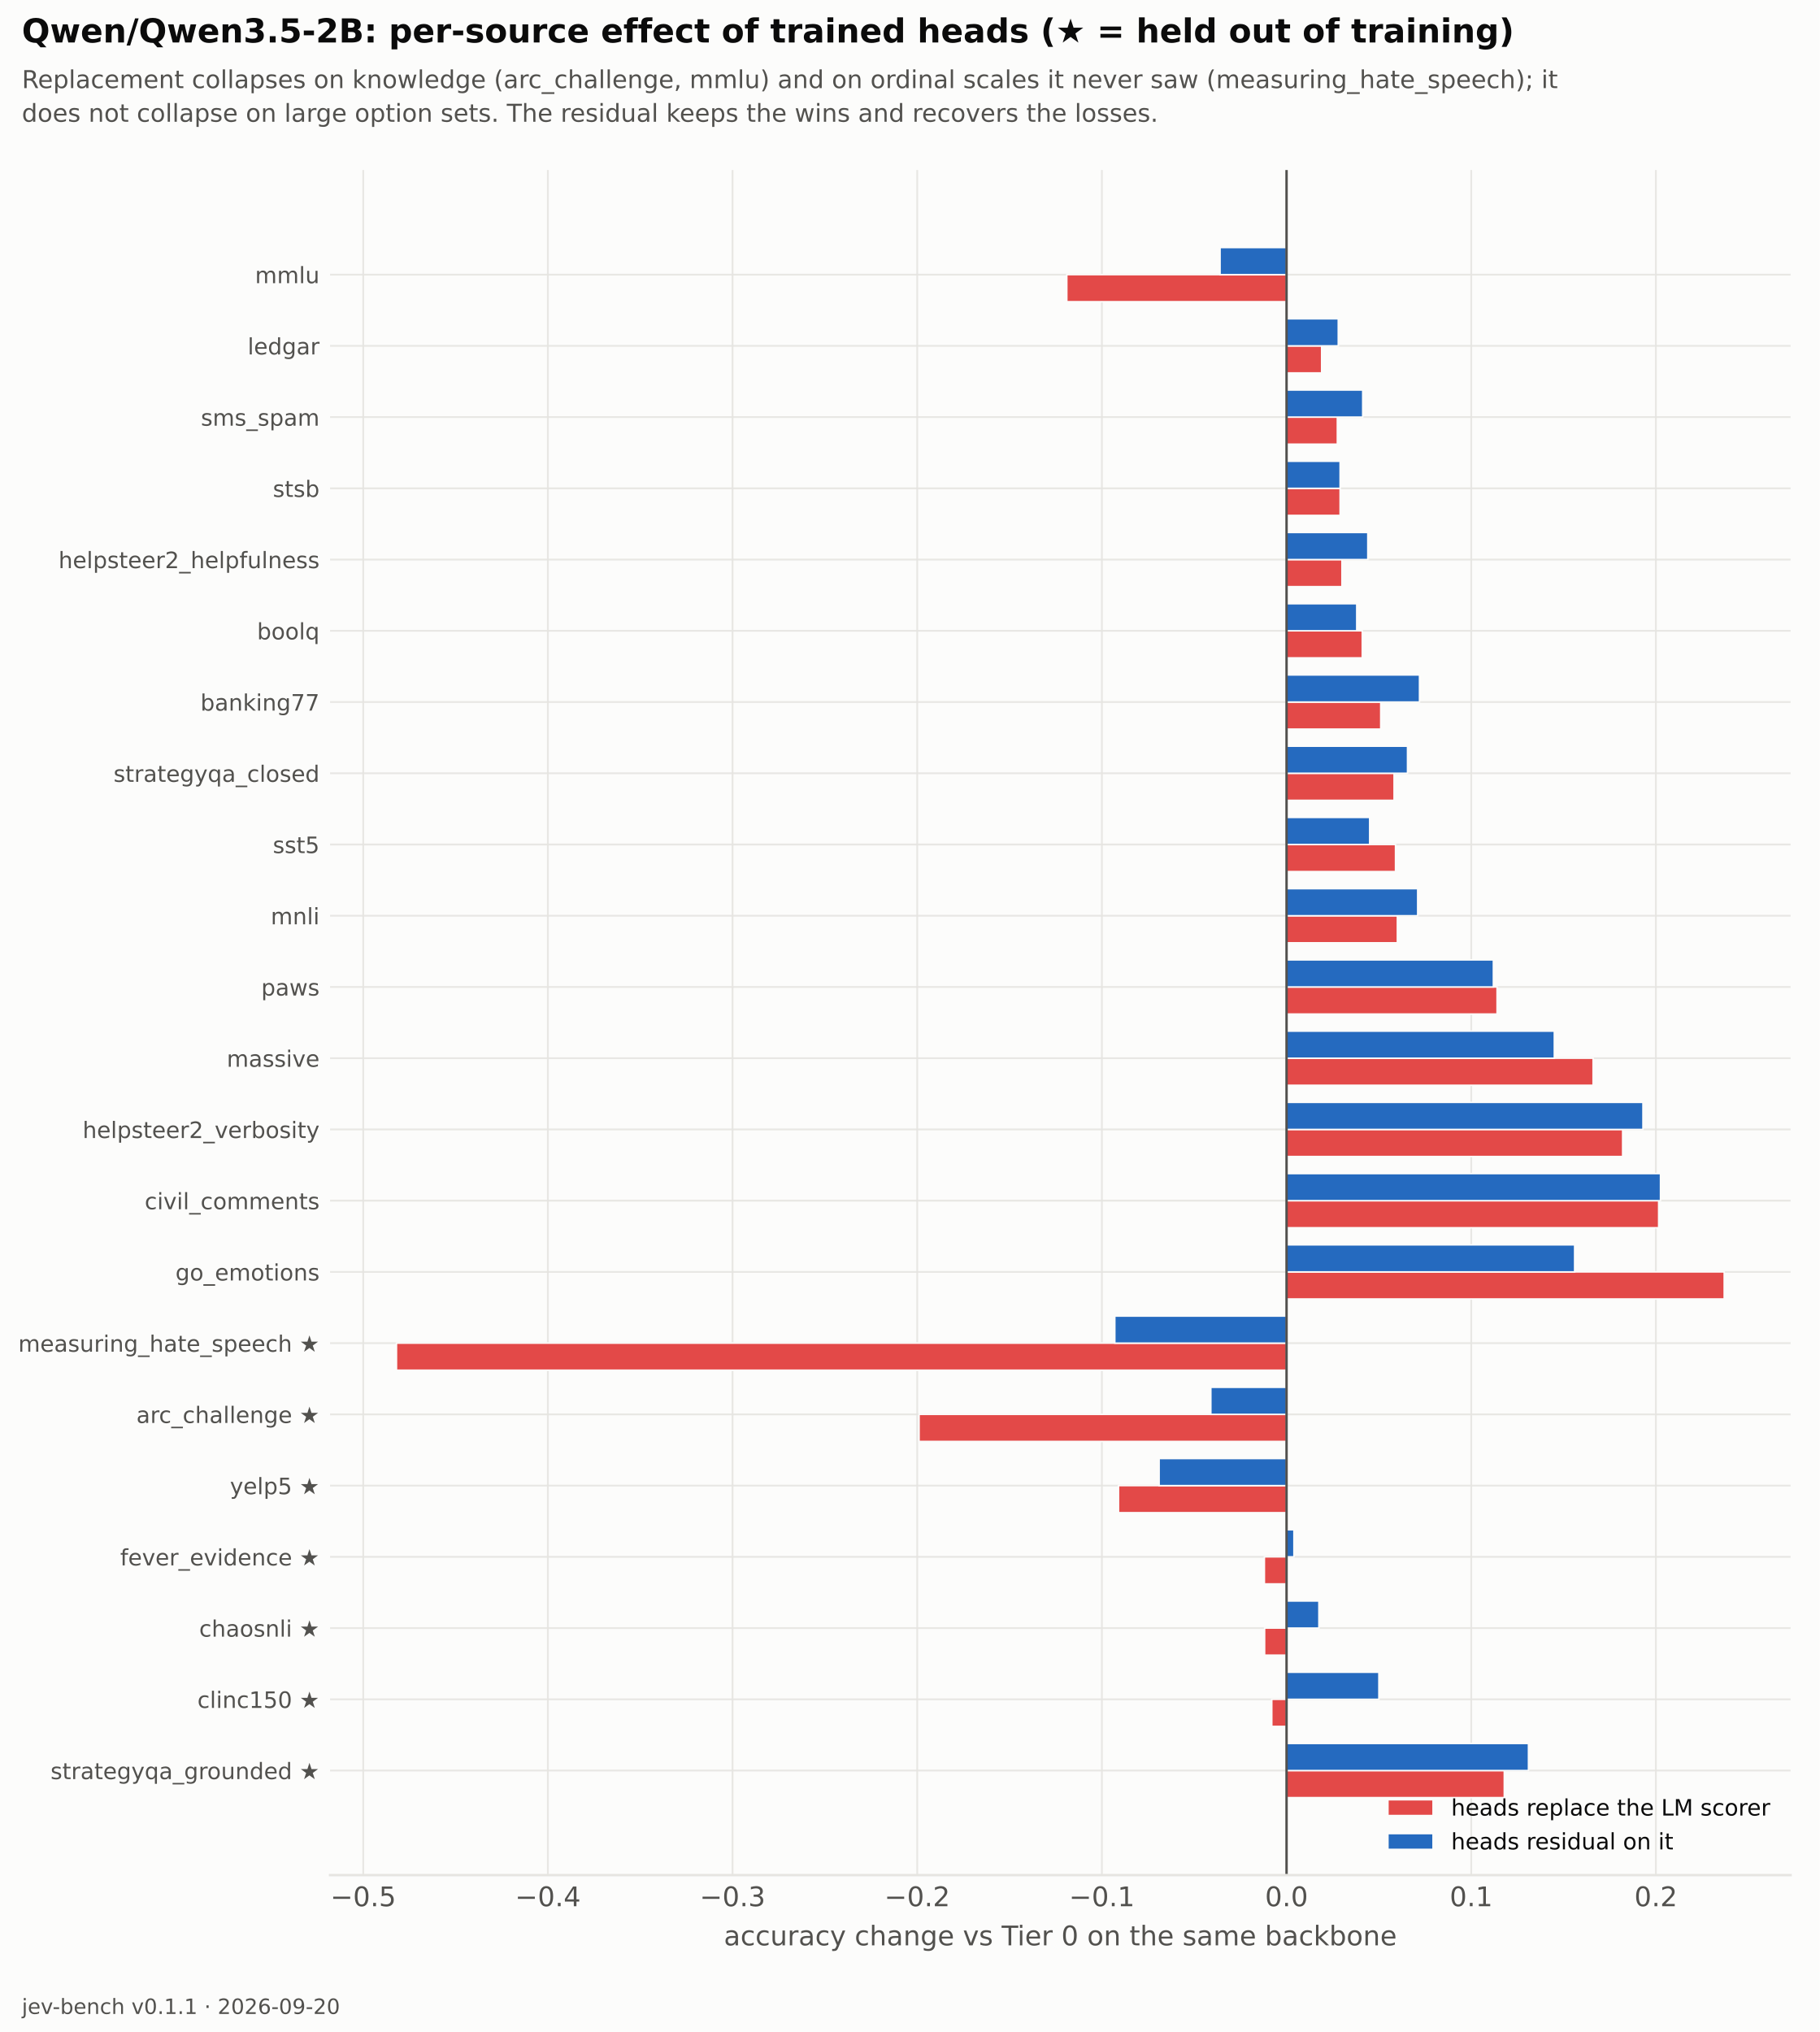
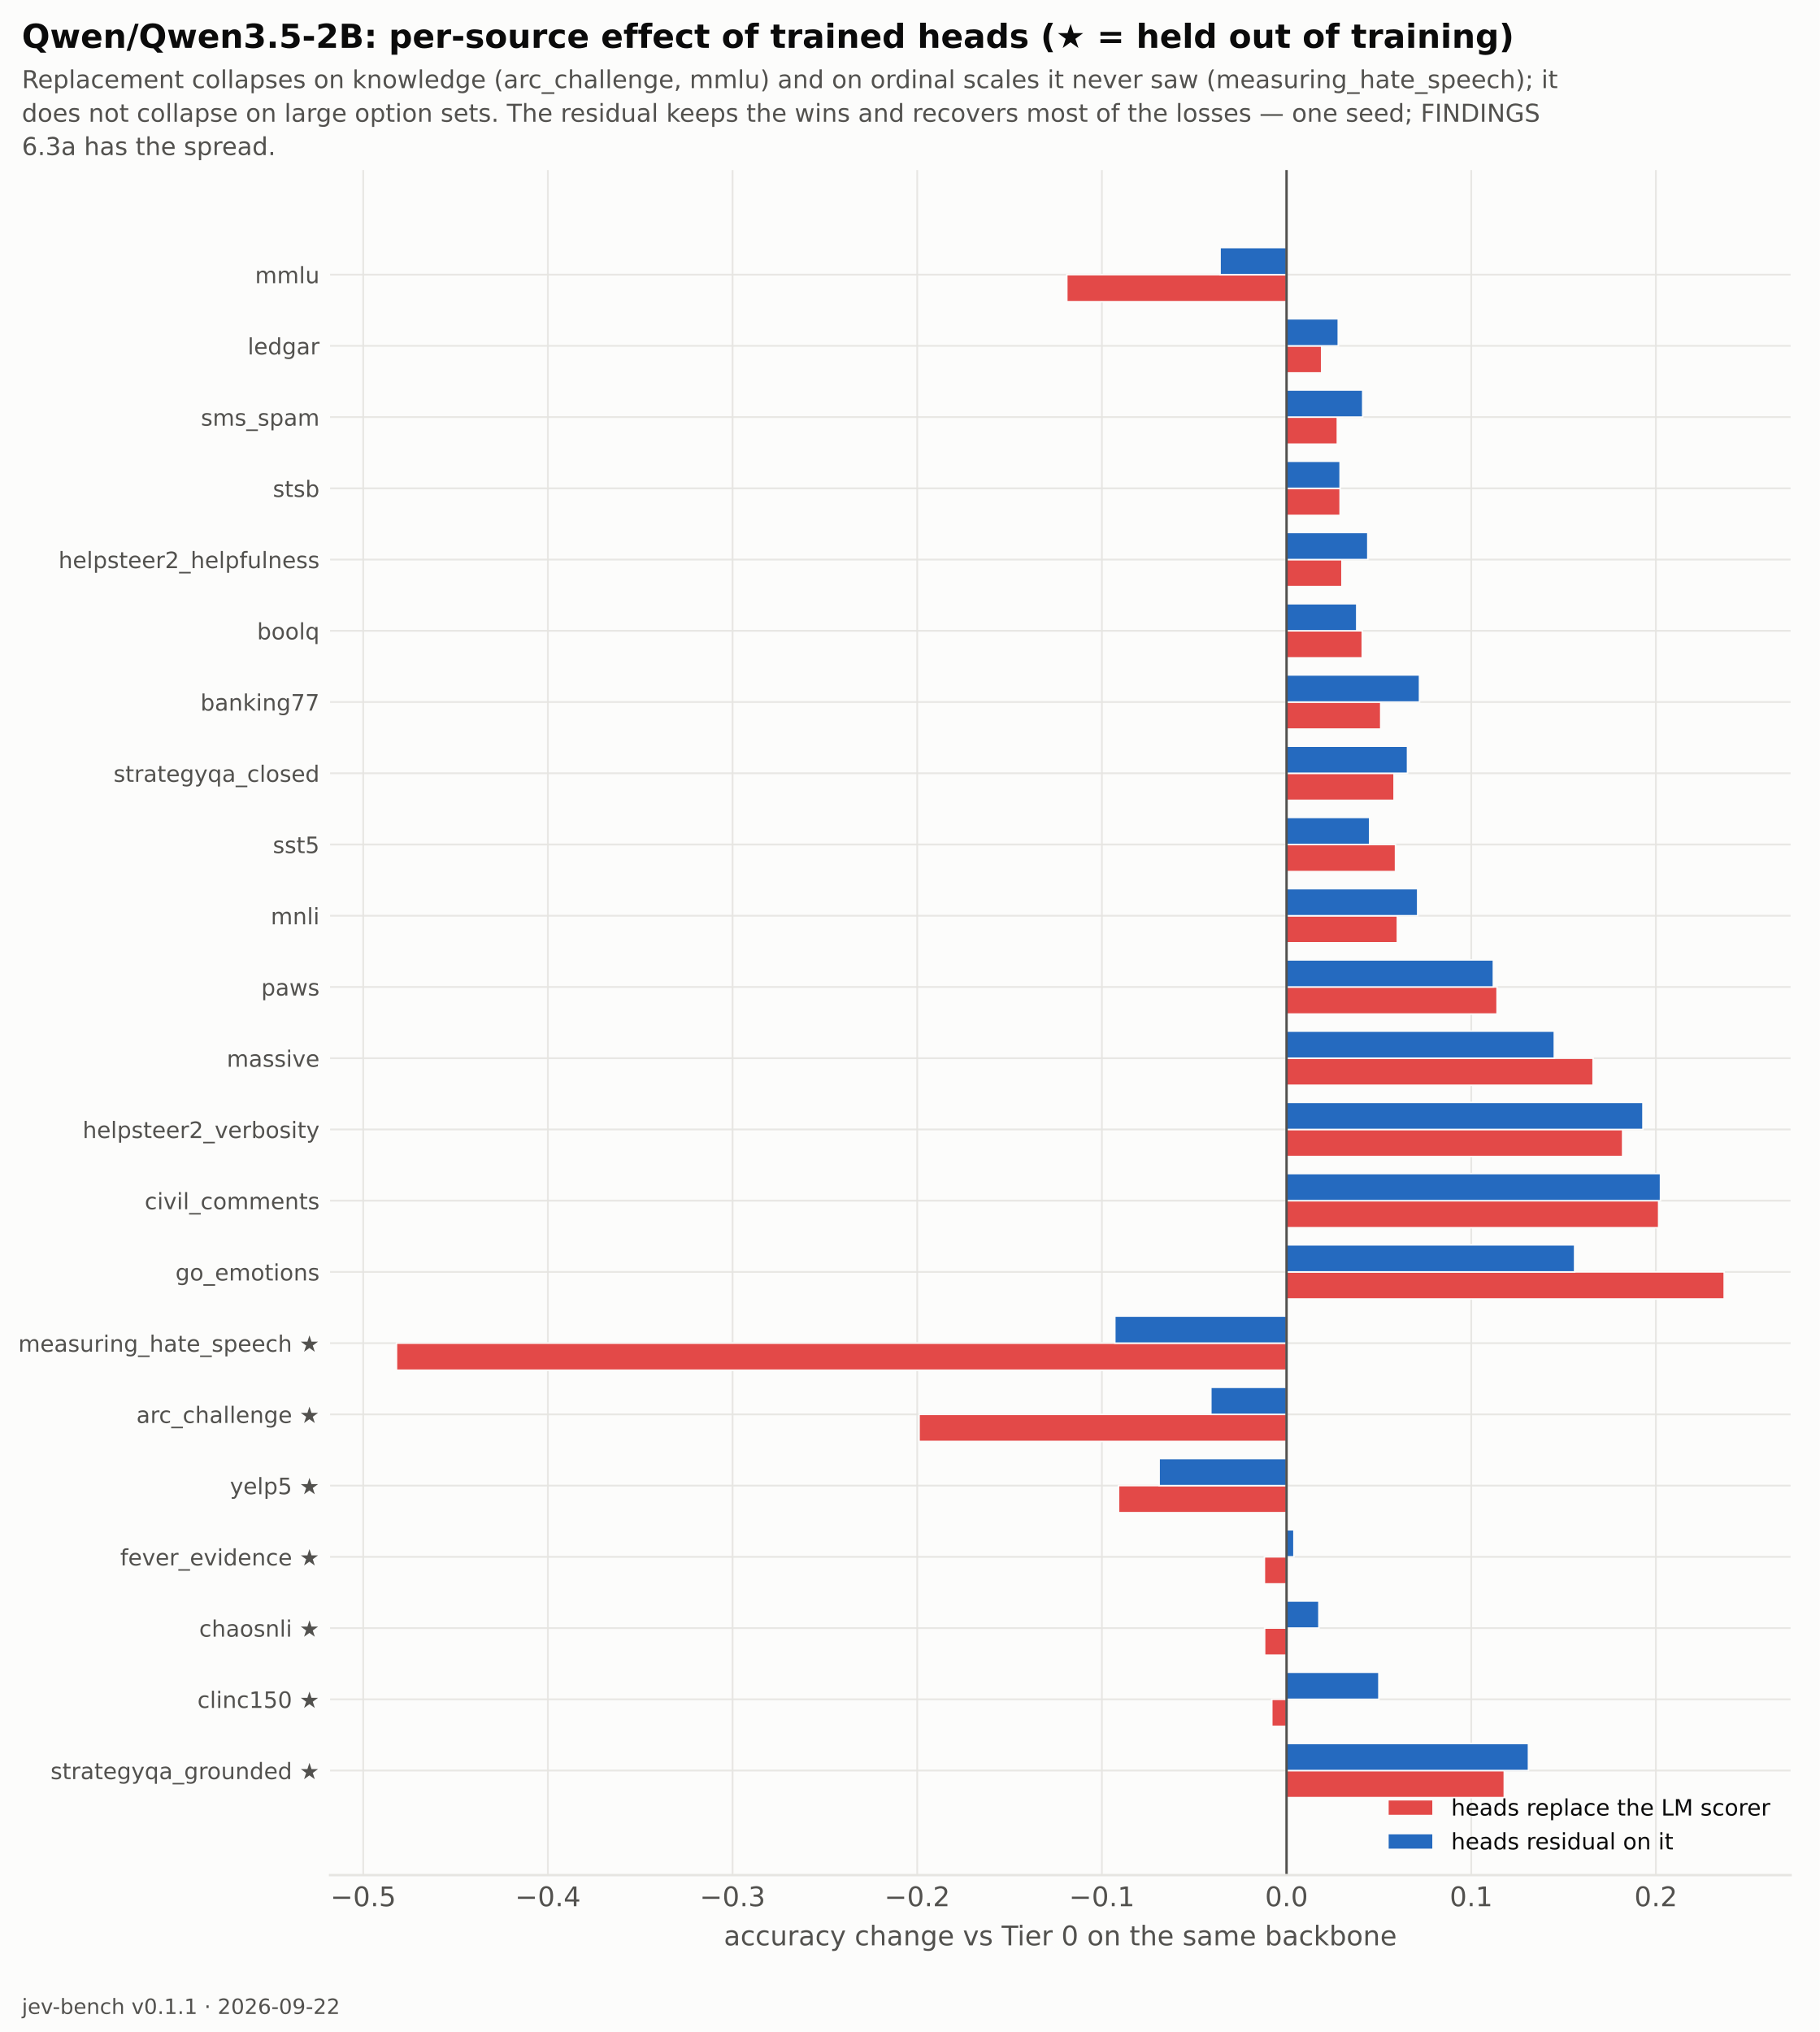
<svg xmlns="http://www.w3.org/2000/svg" width="604.8pt" height="675.36pt" viewBox="0 0 604.8 675.36" version="1.1">
  <defs>
    <style type="text/css">*{stroke-linejoin: round; stroke-linecap: butt}</style>
  </defs>
  <g id="figure_1">
    <g id="patch_1">
      <path d="M 0 675.36  L 604.8 675.36  L 604.8 0  L 0 0  z " style="fill: #fcfcfb" />
    </g>
    <g id="axes_1">
      <g id="patch_2">
        <path d="M 109.7 623.218  L 595.08 623.218  L 595.08 56.52  L 109.7 56.52  z " style="fill: #fcfcfb" />
      </g>
      <g id="matplotlib.axis_1">
        <g id="xtick_1">
          <g id="line2d_1">
-             <path d="M 120.716 623.218  L 120.716 56.52  " clip-path="url(#pe5412a0380)" style="fill: none; stroke: #e6e5e1; stroke-opacity: 0.9; stroke-width: 0.6; stroke-linecap: square" />
+             <path d="M 120.716 623.218  L 120.716 56.52  " clip-path="url(#pede86504e8)" style="fill: none; stroke: #e6e5e1; stroke-opacity: 0.9; stroke-width: 0.6; stroke-linecap: square" />
          </g>
          <g id="line2d_2" />
          <g id="text_1">
            <text style="font-size: 9px; font-family: 'DejaVu Sans'; text-anchor: middle; fill: #52514e" x="120.716" y="633.556" transform="rotate(-0 120.716 633.5558)">−0.5</text>
          </g>
        </g>
        <g id="xtick_2">
          <g id="line2d_3">
-             <path d="M 182.087 623.218  L 182.087 56.52  " clip-path="url(#pe5412a0380)" style="fill: none; stroke: #e6e5e1; stroke-opacity: 0.9; stroke-width: 0.6; stroke-linecap: square" />
+             <path d="M 182.087 623.218  L 182.087 56.52  " clip-path="url(#pede86504e8)" style="fill: none; stroke: #e6e5e1; stroke-opacity: 0.9; stroke-width: 0.6; stroke-linecap: square" />
          </g>
          <g id="line2d_4" />
          <g id="text_2">
            <text style="font-size: 9px; font-family: 'DejaVu Sans'; text-anchor: middle; fill: #52514e" x="182.087" y="633.556" transform="rotate(-0 182.0866 633.5558)">−0.4</text>
          </g>
        </g>
        <g id="xtick_3">
          <g id="line2d_5">
-             <path d="M 243.457 623.218  L 243.457 56.52  " clip-path="url(#pe5412a0380)" style="fill: none; stroke: #e6e5e1; stroke-opacity: 0.9; stroke-width: 0.6; stroke-linecap: square" />
+             <path d="M 243.457 623.218  L 243.457 56.52  " clip-path="url(#pede86504e8)" style="fill: none; stroke: #e6e5e1; stroke-opacity: 0.9; stroke-width: 0.6; stroke-linecap: square" />
          </g>
          <g id="line2d_6" />
          <g id="text_3">
            <text style="font-size: 9px; font-family: 'DejaVu Sans'; text-anchor: middle; fill: #52514e" x="243.457" y="633.556" transform="rotate(-0 243.4572 633.5558)">−0.3</text>
          </g>
        </g>
        <g id="xtick_4">
          <g id="line2d_7">
-             <path d="M 304.828 623.218  L 304.828 56.52  " clip-path="url(#pe5412a0380)" style="fill: none; stroke: #e6e5e1; stroke-opacity: 0.9; stroke-width: 0.6; stroke-linecap: square" />
+             <path d="M 304.828 623.218  L 304.828 56.52  " clip-path="url(#pede86504e8)" style="fill: none; stroke: #e6e5e1; stroke-opacity: 0.9; stroke-width: 0.6; stroke-linecap: square" />
          </g>
          <g id="line2d_8" />
          <g id="text_4">
            <text style="font-size: 9px; font-family: 'DejaVu Sans'; text-anchor: middle; fill: #52514e" x="304.828" y="633.556" transform="rotate(-0 304.8278 633.5558)">−0.2</text>
          </g>
        </g>
        <g id="xtick_5">
          <g id="line2d_9">
-             <path d="M 366.198 623.218  L 366.198 56.52  " clip-path="url(#pe5412a0380)" style="fill: none; stroke: #e6e5e1; stroke-opacity: 0.9; stroke-width: 0.6; stroke-linecap: square" />
+             <path d="M 366.198 623.218  L 366.198 56.52  " clip-path="url(#pede86504e8)" style="fill: none; stroke: #e6e5e1; stroke-opacity: 0.9; stroke-width: 0.6; stroke-linecap: square" />
          </g>
          <g id="line2d_10" />
          <g id="text_5">
            <text style="font-size: 9px; font-family: 'DejaVu Sans'; text-anchor: middle; fill: #52514e" x="366.198" y="633.556" transform="rotate(-0 366.1984 633.5558)">−0.1</text>
          </g>
        </g>
        <g id="xtick_6">
          <g id="line2d_11">
-             <path d="M 427.569 623.218  L 427.569 56.52  " clip-path="url(#pe5412a0380)" style="fill: none; stroke: #e6e5e1; stroke-opacity: 0.9; stroke-width: 0.6; stroke-linecap: square" />
+             <path d="M 427.569 623.218  L 427.569 56.52  " clip-path="url(#pede86504e8)" style="fill: none; stroke: #e6e5e1; stroke-opacity: 0.9; stroke-width: 0.6; stroke-linecap: square" />
          </g>
          <g id="line2d_12" />
          <g id="text_6">
            <text style="font-size: 9px; font-family: 'DejaVu Sans'; text-anchor: middle; fill: #52514e" x="427.569" y="633.556" transform="rotate(-0 427.569 633.5558)">0.0</text>
          </g>
        </g>
        <g id="xtick_7">
          <g id="line2d_13">
-             <path d="M 488.94 623.218  L 488.94 56.52  " clip-path="url(#pe5412a0380)" style="fill: none; stroke: #e6e5e1; stroke-opacity: 0.9; stroke-width: 0.6; stroke-linecap: square" />
+             <path d="M 488.94 623.218  L 488.94 56.52  " clip-path="url(#pede86504e8)" style="fill: none; stroke: #e6e5e1; stroke-opacity: 0.9; stroke-width: 0.6; stroke-linecap: square" />
          </g>
          <g id="line2d_14" />
          <g id="text_7">
            <text style="font-size: 9px; font-family: 'DejaVu Sans'; text-anchor: middle; fill: #52514e" x="488.94" y="633.556" transform="rotate(-0 488.9396 633.5558)">0.1</text>
          </g>
        </g>
        <g id="xtick_8">
          <g id="line2d_15">
-             <path d="M 550.31 623.218  L 550.31 56.52  " clip-path="url(#pe5412a0380)" style="fill: none; stroke: #e6e5e1; stroke-opacity: 0.9; stroke-width: 0.6; stroke-linecap: square" />
+             <path d="M 550.31 623.218  L 550.31 56.52  " clip-path="url(#pede86504e8)" style="fill: none; stroke: #e6e5e1; stroke-opacity: 0.9; stroke-width: 0.6; stroke-linecap: square" />
          </g>
          <g id="line2d_16" />
          <g id="text_8">
            <text style="font-size: 9px; font-family: 'DejaVu Sans'; text-anchor: middle; fill: #52514e" x="550.31" y="633.556" transform="rotate(-0 550.3102 633.5558)">0.2</text>
          </g>
        </g>
        <g id="text_9">
          <text style="font-size: 9px; font-family: 'DejaVu Sans'; text-anchor: middle; fill: #52514e" x="352.39" y="646.556" transform="rotate(-0 352.39 646.5565)">accuracy change vs Tier 0 on the same backbone</text>
        </g>
      </g>
      <g id="matplotlib.axis_2">
        <g id="ytick_1">
          <g id="line2d_17">
-             <path d="M 109.7 91.276  L 595.08 91.276  " clip-path="url(#pe5412a0380)" style="fill: none; stroke: #e6e5e1; stroke-opacity: 0.9; stroke-width: 0.6; stroke-linecap: square" />
+             <path d="M 109.7 91.276  L 595.08 91.276  " clip-path="url(#pede86504e8)" style="fill: none; stroke: #e6e5e1; stroke-opacity: 0.9; stroke-width: 0.6; stroke-linecap: square" />
          </g>
          <g id="line2d_18" />
          <g id="text_10">
            <text style="font-size: 7.5px; font-family: 'DejaVu Sans'; text-anchor: end; fill: #52514e" x="106.2" y="94.125" transform="rotate(-0 106.2 94.12512)">mmlu</text>
          </g>
        </g>
        <g id="ytick_2">
          <g id="line2d_19">
-             <path d="M 109.7 114.951  L 595.08 114.951  " clip-path="url(#pe5412a0380)" style="fill: none; stroke: #e6e5e1; stroke-opacity: 0.9; stroke-width: 0.6; stroke-linecap: square" />
+             <path d="M 109.7 114.951  L 595.08 114.951  " clip-path="url(#pede86504e8)" style="fill: none; stroke: #e6e5e1; stroke-opacity: 0.9; stroke-width: 0.6; stroke-linecap: square" />
          </g>
          <g id="line2d_20" />
          <g id="text_11">
            <text style="font-size: 7.5px; font-family: 'DejaVu Sans'; text-anchor: end; fill: #52514e" x="106.2" y="117.801" transform="rotate(-0 106.2 117.8007)">ledgar</text>
          </g>
        </g>
        <g id="ytick_3">
          <g id="line2d_21">
-             <path d="M 109.7 138.627  L 595.08 138.627  " clip-path="url(#pe5412a0380)" style="fill: none; stroke: #e6e5e1; stroke-opacity: 0.9; stroke-width: 0.6; stroke-linecap: square" />
+             <path d="M 109.7 138.627  L 595.08 138.627  " clip-path="url(#pede86504e8)" style="fill: none; stroke: #e6e5e1; stroke-opacity: 0.9; stroke-width: 0.6; stroke-linecap: square" />
          </g>
          <g id="line2d_22" />
          <g id="text_12">
            <text style="font-size: 7.5px; font-family: 'DejaVu Sans'; text-anchor: end; fill: #52514e" x="106.2" y="141.476" transform="rotate(-0 106.2 141.4759)">sms_spam</text>
          </g>
        </g>
        <g id="ytick_4">
          <g id="line2d_23">
-             <path d="M 109.7 162.302  L 595.08 162.302  " clip-path="url(#pe5412a0380)" style="fill: none; stroke: #e6e5e1; stroke-opacity: 0.9; stroke-width: 0.6; stroke-linecap: square" />
+             <path d="M 109.7 162.302  L 595.08 162.302  " clip-path="url(#pede86504e8)" style="fill: none; stroke: #e6e5e1; stroke-opacity: 0.9; stroke-width: 0.6; stroke-linecap: square" />
          </g>
          <g id="line2d_24" />
          <g id="text_13">
            <text style="font-size: 7.5px; font-family: 'DejaVu Sans'; text-anchor: end; fill: #52514e" x="106.2" y="165.152" transform="rotate(-0 106.2 165.1518)">stsb</text>
          </g>
        </g>
        <g id="ytick_5">
          <g id="line2d_25">
-             <path d="M 109.7 185.978  L 595.08 185.978  " clip-path="url(#pe5412a0380)" style="fill: none; stroke: #e6e5e1; stroke-opacity: 0.9; stroke-width: 0.6; stroke-linecap: square" />
+             <path d="M 109.7 185.978  L 595.08 185.978  " clip-path="url(#pede86504e8)" style="fill: none; stroke: #e6e5e1; stroke-opacity: 0.9; stroke-width: 0.6; stroke-linecap: square" />
          </g>
          <g id="line2d_26" />
          <g id="text_14">
            <text style="font-size: 7.5px; font-family: 'DejaVu Sans'; text-anchor: end; fill: #52514e" x="106.2" y="188.827" transform="rotate(-0 106.2 188.8273)">helpsteer2_helpfulness</text>
          </g>
        </g>
        <g id="ytick_6">
          <g id="line2d_27">
-             <path d="M 109.7 209.653  L 595.08 209.653  " clip-path="url(#pe5412a0380)" style="fill: none; stroke: #e6e5e1; stroke-opacity: 0.9; stroke-width: 0.6; stroke-linecap: square" />
+             <path d="M 109.7 209.653  L 595.08 209.653  " clip-path="url(#pede86504e8)" style="fill: none; stroke: #e6e5e1; stroke-opacity: 0.9; stroke-width: 0.6; stroke-linecap: square" />
          </g>
          <g id="line2d_28" />
          <g id="text_15">
            <text style="font-size: 7.5px; font-family: 'DejaVu Sans'; text-anchor: end; fill: #52514e" x="106.2" y="212.503" transform="rotate(-0 106.2 212.5029)">boolq</text>
          </g>
        </g>
        <g id="ytick_7">
          <g id="line2d_29">
-             <path d="M 109.7 233.329  L 595.08 233.329  " clip-path="url(#pe5412a0380)" style="fill: none; stroke: #e6e5e1; stroke-opacity: 0.9; stroke-width: 0.6; stroke-linecap: square" />
+             <path d="M 109.7 233.329  L 595.08 233.329  " clip-path="url(#pede86504e8)" style="fill: none; stroke: #e6e5e1; stroke-opacity: 0.9; stroke-width: 0.6; stroke-linecap: square" />
          </g>
          <g id="line2d_30" />
          <g id="text_16">
            <text style="font-size: 7.5px; font-family: 'DejaVu Sans'; text-anchor: end; fill: #52514e" x="106.2" y="236.178" transform="rotate(-0 106.2 236.1784)">banking77</text>
          </g>
        </g>
        <g id="ytick_8">
          <g id="line2d_31">
-             <path d="M 109.7 257.005  L 595.08 257.005  " clip-path="url(#pe5412a0380)" style="fill: none; stroke: #e6e5e1; stroke-opacity: 0.9; stroke-width: 0.6; stroke-linecap: square" />
+             <path d="M 109.7 257.005  L 595.08 257.005  " clip-path="url(#pede86504e8)" style="fill: none; stroke: #e6e5e1; stroke-opacity: 0.9; stroke-width: 0.6; stroke-linecap: square" />
          </g>
          <g id="line2d_32" />
          <g id="text_17">
            <text style="font-size: 7.5px; font-family: 'DejaVu Sans'; text-anchor: end; fill: #52514e" x="106.2" y="259.854" transform="rotate(-0 106.2 259.8539)">strategyqa_closed</text>
          </g>
        </g>
        <g id="ytick_9">
          <g id="line2d_33">
-             <path d="M 109.7 280.68  L 595.08 280.68  " clip-path="url(#pe5412a0380)" style="fill: none; stroke: #e6e5e1; stroke-opacity: 0.9; stroke-width: 0.6; stroke-linecap: square" />
+             <path d="M 109.7 280.68  L 595.08 280.68  " clip-path="url(#pede86504e8)" style="fill: none; stroke: #e6e5e1; stroke-opacity: 0.9; stroke-width: 0.6; stroke-linecap: square" />
          </g>
          <g id="line2d_34" />
          <g id="text_18">
            <text style="font-size: 7.5px; font-family: 'DejaVu Sans'; text-anchor: end; fill: #52514e" x="106.2" y="283.529" transform="rotate(-0 106.2 283.5292)">sst5</text>
          </g>
        </g>
        <g id="ytick_10">
          <g id="line2d_35">
-             <path d="M 109.7 304.356  L 595.08 304.356  " clip-path="url(#pe5412a0380)" style="fill: none; stroke: #e6e5e1; stroke-opacity: 0.9; stroke-width: 0.6; stroke-linecap: square" />
+             <path d="M 109.7 304.356  L 595.08 304.356  " clip-path="url(#pede86504e8)" style="fill: none; stroke: #e6e5e1; stroke-opacity: 0.9; stroke-width: 0.6; stroke-linecap: square" />
          </g>
          <g id="line2d_36" />
          <g id="text_19">
            <text style="font-size: 7.5px; font-family: 'DejaVu Sans'; text-anchor: end; fill: #52514e" x="106.2" y="307.205" transform="rotate(-0 106.2 307.205)">mnli</text>
          </g>
        </g>
        <g id="ytick_11">
          <g id="line2d_37">
-             <path d="M 109.7 328.031  L 595.08 328.031  " clip-path="url(#pe5412a0380)" style="fill: none; stroke: #e6e5e1; stroke-opacity: 0.9; stroke-width: 0.6; stroke-linecap: square" />
+             <path d="M 109.7 328.031  L 595.08 328.031  " clip-path="url(#pede86504e8)" style="fill: none; stroke: #e6e5e1; stroke-opacity: 0.9; stroke-width: 0.6; stroke-linecap: square" />
          </g>
          <g id="line2d_38" />
          <g id="text_20">
            <text style="font-size: 7.5px; font-family: 'DejaVu Sans'; text-anchor: end; fill: #52514e" x="106.2" y="330.88" transform="rotate(-0 106.2 330.8803)">paws</text>
          </g>
        </g>
        <g id="ytick_12">
          <g id="line2d_39">
-             <path d="M 109.7 351.707  L 595.08 351.707  " clip-path="url(#pe5412a0380)" style="fill: none; stroke: #e6e5e1; stroke-opacity: 0.9; stroke-width: 0.6; stroke-linecap: square" />
+             <path d="M 109.7 351.707  L 595.08 351.707  " clip-path="url(#pede86504e8)" style="fill: none; stroke: #e6e5e1; stroke-opacity: 0.9; stroke-width: 0.6; stroke-linecap: square" />
          </g>
          <g id="line2d_40" />
          <g id="text_21">
            <text style="font-size: 7.5px; font-family: 'DejaVu Sans'; text-anchor: end; fill: #52514e" x="106.2" y="354.556" transform="rotate(-0 106.2 354.5561)">massive</text>
          </g>
        </g>
        <g id="ytick_13">
          <g id="line2d_41">
-             <path d="M 109.7 375.382  L 595.08 375.382  " clip-path="url(#pe5412a0380)" style="fill: none; stroke: #e6e5e1; stroke-opacity: 0.9; stroke-width: 0.6; stroke-linecap: square" />
+             <path d="M 109.7 375.382  L 595.08 375.382  " clip-path="url(#pede86504e8)" style="fill: none; stroke: #e6e5e1; stroke-opacity: 0.9; stroke-width: 0.6; stroke-linecap: square" />
          </g>
          <g id="line2d_42" />
          <g id="text_22">
            <text style="font-size: 7.5px; font-family: 'DejaVu Sans'; text-anchor: end; fill: #52514e" x="106.2" y="378.232" transform="rotate(-0 106.2 378.2317)">helpsteer2_verbosity</text>
          </g>
        </g>
        <g id="ytick_14">
          <g id="line2d_43">
-             <path d="M 109.7 399.058  L 595.08 399.058  " clip-path="url(#pe5412a0380)" style="fill: none; stroke: #e6e5e1; stroke-opacity: 0.9; stroke-width: 0.6; stroke-linecap: square" />
+             <path d="M 109.7 399.058  L 595.08 399.058  " clip-path="url(#pede86504e8)" style="fill: none; stroke: #e6e5e1; stroke-opacity: 0.9; stroke-width: 0.6; stroke-linecap: square" />
          </g>
          <g id="line2d_44" />
          <g id="text_23">
            <text style="font-size: 7.5px; font-family: 'DejaVu Sans'; text-anchor: end; fill: #52514e" x="106.2" y="401.907" transform="rotate(-0 106.2 401.9072)">civil_comments</text>
          </g>
        </g>
        <g id="ytick_15">
          <g id="line2d_45">
-             <path d="M 109.7 422.733  L 595.08 422.733  " clip-path="url(#pe5412a0380)" style="fill: none; stroke: #e6e5e1; stroke-opacity: 0.9; stroke-width: 0.6; stroke-linecap: square" />
+             <path d="M 109.7 422.733  L 595.08 422.733  " clip-path="url(#pede86504e8)" style="fill: none; stroke: #e6e5e1; stroke-opacity: 0.9; stroke-width: 0.6; stroke-linecap: square" />
          </g>
          <g id="line2d_46" />
          <g id="text_24">
            <text style="font-size: 7.5px; font-family: 'DejaVu Sans'; text-anchor: end; fill: #52514e" x="106.2" y="425.583" transform="rotate(-0 106.2 425.5828)">go_emotions</text>
          </g>
        </g>
        <g id="ytick_16">
          <g id="line2d_47">
-             <path d="M 109.7 446.409  L 595.08 446.409  " clip-path="url(#pe5412a0380)" style="fill: none; stroke: #e6e5e1; stroke-opacity: 0.9; stroke-width: 0.6; stroke-linecap: square" />
+             <path d="M 109.7 446.409  L 595.08 446.409  " clip-path="url(#pede86504e8)" style="fill: none; stroke: #e6e5e1; stroke-opacity: 0.9; stroke-width: 0.6; stroke-linecap: square" />
          </g>
          <g id="line2d_48" />
          <g id="text_25">
            <text style="font-size: 7.5px; font-family: 'DejaVu Sans'; text-anchor: end; fill: #52514e" x="106.2" y="449.258" transform="rotate(-0 106.2 449.2583)">measuring_hate_speech  ★</text>
          </g>
        </g>
        <g id="ytick_17">
          <g id="line2d_49">
-             <path d="M 109.7 470.084  L 595.08 470.084  " clip-path="url(#pe5412a0380)" style="fill: none; stroke: #e6e5e1; stroke-opacity: 0.9; stroke-width: 0.6; stroke-linecap: square" />
+             <path d="M 109.7 470.084  L 595.08 470.084  " clip-path="url(#pede86504e8)" style="fill: none; stroke: #e6e5e1; stroke-opacity: 0.9; stroke-width: 0.6; stroke-linecap: square" />
          </g>
          <g id="line2d_50" />
          <g id="text_26">
            <text style="font-size: 7.5px; font-family: 'DejaVu Sans'; text-anchor: end; fill: #52514e" x="106.2" y="472.934" transform="rotate(-0 106.2 472.9339)">arc_challenge  ★</text>
          </g>
        </g>
        <g id="ytick_18">
          <g id="line2d_51">
-             <path d="M 109.7 493.76  L 595.08 493.76  " clip-path="url(#pe5412a0380)" style="fill: none; stroke: #e6e5e1; stroke-opacity: 0.9; stroke-width: 0.6; stroke-linecap: square" />
+             <path d="M 109.7 493.76  L 595.08 493.76  " clip-path="url(#pede86504e8)" style="fill: none; stroke: #e6e5e1; stroke-opacity: 0.9; stroke-width: 0.6; stroke-linecap: square" />
          </g>
          <g id="line2d_52" />
          <g id="text_27">
            <text style="font-size: 7.5px; font-family: 'DejaVu Sans'; text-anchor: end; fill: #52514e" x="106.2" y="496.609" transform="rotate(-0 106.2 496.6094)">yelp5  ★</text>
          </g>
        </g>
        <g id="ytick_19">
          <g id="line2d_53">
-             <path d="M 109.7 517.436  L 595.08 517.436  " clip-path="url(#pe5412a0380)" style="fill: none; stroke: #e6e5e1; stroke-opacity: 0.9; stroke-width: 0.6; stroke-linecap: square" />
+             <path d="M 109.7 517.436  L 595.08 517.436  " clip-path="url(#pede86504e8)" style="fill: none; stroke: #e6e5e1; stroke-opacity: 0.9; stroke-width: 0.6; stroke-linecap: square" />
          </g>
          <g id="line2d_54" />
          <g id="text_28">
            <text style="font-size: 7.5px; font-family: 'DejaVu Sans'; text-anchor: end; fill: #52514e" x="106.2" y="520.285" transform="rotate(-0 106.2 520.285)">fever_evidence  ★</text>
          </g>
        </g>
        <g id="ytick_20">
          <g id="line2d_55">
-             <path d="M 109.7 541.111  L 595.08 541.111  " clip-path="url(#pe5412a0380)" style="fill: none; stroke: #e6e5e1; stroke-opacity: 0.9; stroke-width: 0.6; stroke-linecap: square" />
+             <path d="M 109.7 541.111  L 595.08 541.111  " clip-path="url(#pede86504e8)" style="fill: none; stroke: #e6e5e1; stroke-opacity: 0.9; stroke-width: 0.6; stroke-linecap: square" />
          </g>
          <g id="line2d_56" />
          <g id="text_29">
            <text style="font-size: 7.5px; font-family: 'DejaVu Sans'; text-anchor: end; fill: #52514e" x="106.2" y="543.961" transform="rotate(-0 106.2 543.9605)">chaosnli  ★</text>
          </g>
        </g>
        <g id="ytick_21">
          <g id="line2d_57">
-             <path d="M 109.7 564.787  L 595.08 564.787  " clip-path="url(#pe5412a0380)" style="fill: none; stroke: #e6e5e1; stroke-opacity: 0.9; stroke-width: 0.6; stroke-linecap: square" />
+             <path d="M 109.7 564.787  L 595.08 564.787  " clip-path="url(#pede86504e8)" style="fill: none; stroke: #e6e5e1; stroke-opacity: 0.9; stroke-width: 0.6; stroke-linecap: square" />
          </g>
          <g id="line2d_58" />
          <g id="text_30">
            <text style="font-size: 7.5px; font-family: 'DejaVu Sans'; text-anchor: end; fill: #52514e" x="106.2" y="567.636" transform="rotate(-0 106.2 567.6361)">clinc150  ★</text>
          </g>
        </g>
        <g id="ytick_22">
          <g id="line2d_59">
-             <path d="M 109.7 588.462  L 595.08 588.462  " clip-path="url(#pe5412a0380)" style="fill: none; stroke: #e6e5e1; stroke-opacity: 0.9; stroke-width: 0.6; stroke-linecap: square" />
+             <path d="M 109.7 588.462  L 595.08 588.462  " clip-path="url(#pede86504e8)" style="fill: none; stroke: #e6e5e1; stroke-opacity: 0.9; stroke-width: 0.6; stroke-linecap: square" />
          </g>
          <g id="line2d_60" />
          <g id="text_31">
            <text style="font-size: 7.5px; font-family: 'DejaVu Sans'; text-anchor: end; fill: #52514e" x="106.2" y="591.312" transform="rotate(-0 106.2 591.3116)">strategyqa_grounded  ★</text>
          </g>
        </g>
      </g>
      <g id="patch_3">
-         <path d="M 427.569 91.276  L 354.538 91.276  L 354.538 100.272  L 427.569 100.272  z " clip-path="url(#pe5412a0380)" style="fill: #e34948; stroke: #fcfcfb; stroke-width: 0.5; stroke-linejoin: miter" />
+         <path d="M 427.569 91.276  L 354.538 91.276  L 354.538 100.272  L 427.569 100.272  z " clip-path="url(#pede86504e8)" style="fill: #e34948; stroke: #fcfcfb; stroke-width: 0.5; stroke-linejoin: miter" />
      </g>
      <g id="patch_4">
-         <path d="M 427.569 114.951  L 439.229 114.951  L 439.229 123.948  L 427.569 123.948  z " clip-path="url(#pe5412a0380)" style="fill: #e34948; stroke: #fcfcfb; stroke-width: 0.5; stroke-linejoin: miter" />
+         <path d="M 427.569 114.951  L 439.229 114.951  L 439.229 123.948  L 427.569 123.948  z " clip-path="url(#pede86504e8)" style="fill: #e34948; stroke: #fcfcfb; stroke-width: 0.5; stroke-linejoin: miter" />
      </g>
      <g id="patch_5">
-         <path d="M 427.569 138.627  L 444.446 138.627  L 444.446 147.624  L 427.569 147.624  z " clip-path="url(#pe5412a0380)" style="fill: #e34948; stroke: #fcfcfb; stroke-width: 0.5; stroke-linejoin: miter" />
+         <path d="M 427.569 138.627  L 444.446 138.627  L 444.446 147.624  L 427.569 147.624  z " clip-path="url(#pede86504e8)" style="fill: #e34948; stroke: #fcfcfb; stroke-width: 0.5; stroke-linejoin: miter" />
      </g>
      <g id="patch_6">
-         <path d="M 427.569 162.302  L 445.366 162.302  L 445.366 171.299  L 427.569 171.299  z " clip-path="url(#pe5412a0380)" style="fill: #e34948; stroke: #fcfcfb; stroke-width: 0.5; stroke-linejoin: miter" />
+         <path d="M 427.569 162.302  L 445.366 162.302  L 445.366 171.299  L 427.569 171.299  z " clip-path="url(#pede86504e8)" style="fill: #e34948; stroke: #fcfcfb; stroke-width: 0.5; stroke-linejoin: miter" />
      </g>
      <g id="patch_7">
-         <path d="M 427.569 185.978  L 445.98 185.978  L 445.98 194.975  L 427.569 194.975  z " clip-path="url(#pe5412a0380)" style="fill: #e34948; stroke: #fcfcfb; stroke-width: 0.5; stroke-linejoin: miter" />
+         <path d="M 427.569 185.978  L 445.98 185.978  L 445.98 194.975  L 427.569 194.975  z " clip-path="url(#pede86504e8)" style="fill: #e34948; stroke: #fcfcfb; stroke-width: 0.5; stroke-linejoin: miter" />
      </g>
      <g id="patch_8">
-         <path d="M 427.569 209.653  L 452.731 209.653  L 452.731 218.65  L 427.569 218.65  z " clip-path="url(#pe5412a0380)" style="fill: #e34948; stroke: #fcfcfb; stroke-width: 0.5; stroke-linejoin: miter" />
+         <path d="M 427.569 209.653  L 452.731 209.653  L 452.731 218.65  L 427.569 218.65  z " clip-path="url(#pede86504e8)" style="fill: #e34948; stroke: #fcfcfb; stroke-width: 0.5; stroke-linejoin: miter" />
      </g>
      <g id="patch_9">
-         <path d="M 427.569 233.329  L 458.868 233.329  L 458.868 242.326  L 427.569 242.326  z " clip-path="url(#pe5412a0380)" style="fill: #e34948; stroke: #fcfcfb; stroke-width: 0.5; stroke-linejoin: miter" />
+         <path d="M 427.569 233.329  L 458.868 233.329  L 458.868 242.326  L 427.569 242.326  z " clip-path="url(#pede86504e8)" style="fill: #e34948; stroke: #fcfcfb; stroke-width: 0.5; stroke-linejoin: miter" />
      </g>
      <g id="patch_10">
-         <path d="M 427.569 257.005  L 463.301 257.005  L 463.301 266.001  L 427.569 266.001  z " clip-path="url(#pe5412a0380)" style="fill: #e34948; stroke: #fcfcfb; stroke-width: 0.5; stroke-linejoin: miter" />
+         <path d="M 427.569 257.005  L 463.301 257.005  L 463.301 266.001  L 427.569 266.001  z " clip-path="url(#pede86504e8)" style="fill: #e34948; stroke: #fcfcfb; stroke-width: 0.5; stroke-linejoin: miter" />
      </g>
      <g id="patch_11">
-         <path d="M 427.569 280.68  L 463.778 280.68  L 463.778 289.677  L 427.569 289.677  z " clip-path="url(#pe5412a0380)" style="fill: #e34948; stroke: #fcfcfb; stroke-width: 0.5; stroke-linejoin: miter" />
+         <path d="M 427.569 280.68  L 463.778 280.68  L 463.778 289.677  L 427.569 289.677  z " clip-path="url(#pede86504e8)" style="fill: #e34948; stroke: #fcfcfb; stroke-width: 0.5; stroke-linejoin: miter" />
      </g>
      <g id="patch_12">
-         <path d="M 427.569 304.356  L 464.391 304.356  L 464.391 313.352  L 427.569 313.352  z " clip-path="url(#pe5412a0380)" style="fill: #e34948; stroke: #fcfcfb; stroke-width: 0.5; stroke-linejoin: miter" />
+         <path d="M 427.569 304.356  L 464.391 304.356  L 464.391 313.352  L 427.569 313.352  z " clip-path="url(#pede86504e8)" style="fill: #e34948; stroke: #fcfcfb; stroke-width: 0.5; stroke-linejoin: miter" />
      </g>
      <g id="patch_13">
-         <path d="M 427.569 328.031  L 497.531 328.031  L 497.531 337.028  L 427.569 337.028  z " clip-path="url(#pe5412a0380)" style="fill: #e34948; stroke: #fcfcfb; stroke-width: 0.5; stroke-linejoin: miter" />
+         <path d="M 427.569 328.031  L 497.531 328.031  L 497.531 337.028  L 427.569 337.028  z " clip-path="url(#pede86504e8)" style="fill: #e34948; stroke: #fcfcfb; stroke-width: 0.5; stroke-linejoin: miter" />
      </g>
      <g id="patch_14">
-         <path d="M 427.569 351.707  L 529.444 351.707  L 529.444 360.703  L 427.569 360.703  z " clip-path="url(#pe5412a0380)" style="fill: #e34948; stroke: #fcfcfb; stroke-width: 0.5; stroke-linejoin: miter" />
+         <path d="M 427.569 351.707  L 529.444 351.707  L 529.444 360.703  L 427.569 360.703  z " clip-path="url(#pede86504e8)" style="fill: #e34948; stroke: #fcfcfb; stroke-width: 0.5; stroke-linejoin: miter" />
      </g>
      <g id="patch_15">
-         <path d="M 427.569 375.382  L 539.263 375.382  L 539.263 384.379  L 427.569 384.379  z " clip-path="url(#pe5412a0380)" style="fill: #e34948; stroke: #fcfcfb; stroke-width: 0.5; stroke-linejoin: miter" />
+         <path d="M 427.569 375.382  L 539.263 375.382  L 539.263 384.379  L 427.569 384.379  z " clip-path="url(#pede86504e8)" style="fill: #e34948; stroke: #fcfcfb; stroke-width: 0.5; stroke-linejoin: miter" />
      </g>
      <g id="patch_16">
-         <path d="M 427.569 399.058  L 551.231 399.058  L 551.231 408.055  L 427.569 408.055  z " clip-path="url(#pe5412a0380)" style="fill: #e34948; stroke: #fcfcfb; stroke-width: 0.5; stroke-linejoin: miter" />
+         <path d="M 427.569 399.058  L 551.231 399.058  L 551.231 408.055  L 427.569 408.055  z " clip-path="url(#pede86504e8)" style="fill: #e34948; stroke: #fcfcfb; stroke-width: 0.5; stroke-linejoin: miter" />
      </g>
      <g id="patch_17">
-         <path d="M 427.569 422.733  L 573.017 422.733  L 573.017 431.73  L 427.569 431.73  z " clip-path="url(#pe5412a0380)" style="fill: #e34948; stroke: #fcfcfb; stroke-width: 0.5; stroke-linejoin: miter" />
+         <path d="M 427.569 422.733  L 573.017 422.733  L 573.017 431.73  L 427.569 431.73  z " clip-path="url(#pede86504e8)" style="fill: #e34948; stroke: #fcfcfb; stroke-width: 0.5; stroke-linejoin: miter" />
      </g>
      <g id="patch_18">
-         <path d="M 427.569 446.409  L 131.763 446.409  L 131.763 455.406  L 427.569 455.406  z " clip-path="url(#pe5412a0380)" style="fill: #e34948; stroke: #fcfcfb; stroke-width: 0.5; stroke-linejoin: miter" />
+         <path d="M 427.569 446.409  L 131.763 446.409  L 131.763 455.406  L 427.569 455.406  z " clip-path="url(#pede86504e8)" style="fill: #e34948; stroke: #fcfcfb; stroke-width: 0.5; stroke-linejoin: miter" />
      </g>
      <g id="patch_19">
-         <path d="M 427.569 470.084  L 305.441 470.084  L 305.441 479.081  L 427.569 479.081  z " clip-path="url(#pe5412a0380)" style="fill: #e34948; stroke: #fcfcfb; stroke-width: 0.5; stroke-linejoin: miter" />
+         <path d="M 427.569 470.084  L 305.441 470.084  L 305.441 479.081  L 427.569 479.081  z " clip-path="url(#pede86504e8)" style="fill: #e34948; stroke: #fcfcfb; stroke-width: 0.5; stroke-linejoin: miter" />
      </g>
      <g id="patch_20">
-         <path d="M 427.569 493.76  L 371.722 493.76  L 371.722 502.757  L 427.569 502.757  z " clip-path="url(#pe5412a0380)" style="fill: #e34948; stroke: #fcfcfb; stroke-width: 0.5; stroke-linejoin: miter" />
+         <path d="M 427.569 493.76  L 371.722 493.76  L 371.722 502.757  L 427.569 502.757  z " clip-path="url(#pede86504e8)" style="fill: #e34948; stroke: #fcfcfb; stroke-width: 0.5; stroke-linejoin: miter" />
      </g>
      <g id="patch_21">
-         <path d="M 427.569 517.436  L 420.205 517.436  L 420.205 526.432  L 427.569 526.432  z " clip-path="url(#pe5412a0380)" style="fill: #e34948; stroke: #fcfcfb; stroke-width: 0.5; stroke-linejoin: miter" />
+         <path d="M 427.569 517.436  L 420.205 517.436  L 420.205 526.432  L 427.569 526.432  z " clip-path="url(#pede86504e8)" style="fill: #e34948; stroke: #fcfcfb; stroke-width: 0.5; stroke-linejoin: miter" />
      </g>
      <g id="patch_22">
-         <path d="M 427.569 541.111  L 420.277 541.111  L 420.277 550.108  L 427.569 550.108  z " clip-path="url(#pe5412a0380)" style="fill: #e34948; stroke: #fcfcfb; stroke-width: 0.5; stroke-linejoin: miter" />
+         <path d="M 427.569 541.111  L 420.277 541.111  L 420.277 550.108  L 427.569 550.108  z " clip-path="url(#pede86504e8)" style="fill: #e34948; stroke: #fcfcfb; stroke-width: 0.5; stroke-linejoin: miter" />
      </g>
      <g id="patch_23">
-         <path d="M 427.569 564.787  L 422.659 564.787  L 422.659 573.783  L 427.569 573.783  z " clip-path="url(#pe5412a0380)" style="fill: #e34948; stroke: #fcfcfb; stroke-width: 0.5; stroke-linejoin: miter" />
+         <path d="M 427.569 564.787  L 422.659 564.787  L 422.659 573.783  L 427.569 573.783  z " clip-path="url(#pede86504e8)" style="fill: #e34948; stroke: #fcfcfb; stroke-width: 0.5; stroke-linejoin: miter" />
      </g>
      <g id="patch_24">
-         <path d="M 427.569 588.462  L 499.927 588.462  L 499.927 597.459  L 427.569 597.459  z " clip-path="url(#pe5412a0380)" style="fill: #e34948; stroke: #fcfcfb; stroke-width: 0.5; stroke-linejoin: miter" />
+         <path d="M 427.569 588.462  L 499.927 588.462  L 499.927 597.459  L 427.569 597.459  z " clip-path="url(#pede86504e8)" style="fill: #e34948; stroke: #fcfcfb; stroke-width: 0.5; stroke-linejoin: miter" />
      </g>
      <g id="patch_25">
-         <path d="M 427.569 82.279  L 405.476 82.279  L 405.476 91.276  L 427.569 91.276  z " clip-path="url(#pe5412a0380)" style="fill: #256abf; stroke: #fcfcfb; stroke-width: 0.5; stroke-linejoin: miter" />
+         <path d="M 427.569 82.279  L 405.476 82.279  L 405.476 91.276  L 427.569 91.276  z " clip-path="url(#pede86504e8)" style="fill: #256abf; stroke: #fcfcfb; stroke-width: 0.5; stroke-linejoin: miter" />
      </g>
      <g id="patch_26">
-         <path d="M 427.569 105.955  L 444.753 105.955  L 444.753 114.951  L 427.569 114.951  z " clip-path="url(#pe5412a0380)" style="fill: #256abf; stroke: #fcfcfb; stroke-width: 0.5; stroke-linejoin: miter" />
+         <path d="M 427.569 105.955  L 444.753 105.955  L 444.753 114.951  L 427.569 114.951  z " clip-path="url(#pede86504e8)" style="fill: #256abf; stroke: #fcfcfb; stroke-width: 0.5; stroke-linejoin: miter" />
      </g>
      <g id="patch_27">
-         <path d="M 427.569 129.63  L 452.884 129.63  L 452.884 138.627  L 427.569 138.627  z " clip-path="url(#pe5412a0380)" style="fill: #256abf; stroke: #fcfcfb; stroke-width: 0.5; stroke-linejoin: miter" />
+         <path d="M 427.569 129.63  L 452.884 129.63  L 452.884 138.627  L 427.569 138.627  z " clip-path="url(#pede86504e8)" style="fill: #256abf; stroke: #fcfcfb; stroke-width: 0.5; stroke-linejoin: miter" />
      </g>
      <g id="patch_28">
-         <path d="M 427.569 153.306  L 445.366 153.306  L 445.366 162.302  L 427.569 162.302  z " clip-path="url(#pe5412a0380)" style="fill: #256abf; stroke: #fcfcfb; stroke-width: 0.5; stroke-linejoin: miter" />
+         <path d="M 427.569 153.306  L 445.366 153.306  L 445.366 162.302  L 427.569 162.302  z " clip-path="url(#pede86504e8)" style="fill: #256abf; stroke: #fcfcfb; stroke-width: 0.5; stroke-linejoin: miter" />
      </g>
      <g id="patch_29">
-         <path d="M 427.569 176.981  L 454.572 176.981  L 454.572 185.978  L 427.569 185.978  z " clip-path="url(#pe5412a0380)" style="fill: #256abf; stroke: #fcfcfb; stroke-width: 0.5; stroke-linejoin: miter" />
+         <path d="M 427.569 176.981  L 454.572 176.981  L 454.572 185.978  L 427.569 185.978  z " clip-path="url(#pede86504e8)" style="fill: #256abf; stroke: #fcfcfb; stroke-width: 0.5; stroke-linejoin: miter" />
      </g>
      <g id="patch_30">
-         <path d="M 427.569 200.657  L 450.89 200.657  L 450.89 209.653  L 427.569 209.653  z " clip-path="url(#pe5412a0380)" style="fill: #256abf; stroke: #fcfcfb; stroke-width: 0.5; stroke-linejoin: miter" />
+         <path d="M 427.569 200.657  L 450.89 200.657  L 450.89 209.653  L 427.569 209.653  z " clip-path="url(#pede86504e8)" style="fill: #256abf; stroke: #fcfcfb; stroke-width: 0.5; stroke-linejoin: miter" />
      </g>
      <g id="patch_31">
-         <path d="M 427.569 224.332  L 471.756 224.332  L 471.756 233.329  L 427.569 233.329  z " clip-path="url(#pe5412a0380)" style="fill: #256abf; stroke: #fcfcfb; stroke-width: 0.5; stroke-linejoin: miter" />
+         <path d="M 427.569 224.332  L 471.756 224.332  L 471.756 233.329  L 427.569 233.329  z " clip-path="url(#pede86504e8)" style="fill: #256abf; stroke: #fcfcfb; stroke-width: 0.5; stroke-linejoin: miter" />
      </g>
      <g id="patch_32">
-         <path d="M 427.569 248.008  L 467.768 248.008  L 467.768 257.005  L 427.569 257.005  z " clip-path="url(#pe5412a0380)" style="fill: #256abf; stroke: #fcfcfb; stroke-width: 0.5; stroke-linejoin: miter" />
+         <path d="M 427.569 248.008  L 467.768 248.008  L 467.768 257.005  L 427.569 257.005  z " clip-path="url(#pede86504e8)" style="fill: #256abf; stroke: #fcfcfb; stroke-width: 0.5; stroke-linejoin: miter" />
      </g>
      <g id="patch_33">
-         <path d="M 427.569 271.683  L 455.186 271.683  L 455.186 280.68  L 427.569 280.68  z " clip-path="url(#pe5412a0380)" style="fill: #256abf; stroke: #fcfcfb; stroke-width: 0.5; stroke-linejoin: miter" />
+         <path d="M 427.569 271.683  L 455.186 271.683  L 455.186 280.68  L 427.569 280.68  z " clip-path="url(#pede86504e8)" style="fill: #256abf; stroke: #fcfcfb; stroke-width: 0.5; stroke-linejoin: miter" />
      </g>
      <g id="patch_34">
-         <path d="M 427.569 295.359  L 471.142 295.359  L 471.142 304.356  L 427.569 304.356  z " clip-path="url(#pe5412a0380)" style="fill: #256abf; stroke: #fcfcfb; stroke-width: 0.5; stroke-linejoin: miter" />
+         <path d="M 427.569 295.359  L 471.142 295.359  L 471.142 304.356  L 427.569 304.356  z " clip-path="url(#pede86504e8)" style="fill: #256abf; stroke: #fcfcfb; stroke-width: 0.5; stroke-linejoin: miter" />
      </g>
      <g id="patch_35">
-         <path d="M 427.569 319.034  L 496.304 319.034  L 496.304 328.031  L 427.569 328.031  z " clip-path="url(#pe5412a0380)" style="fill: #256abf; stroke: #fcfcfb; stroke-width: 0.5; stroke-linejoin: miter" />
+         <path d="M 427.569 319.034  L 496.304 319.034  L 496.304 328.031  L 427.569 328.031  z " clip-path="url(#pede86504e8)" style="fill: #256abf; stroke: #fcfcfb; stroke-width: 0.5; stroke-linejoin: miter" />
      </g>
      <g id="patch_36">
-         <path d="M 427.569 342.71  L 516.556 342.71  L 516.556 351.707  L 427.569 351.707  z " clip-path="url(#pe5412a0380)" style="fill: #256abf; stroke: #fcfcfb; stroke-width: 0.5; stroke-linejoin: miter" />
+         <path d="M 427.569 342.71  L 516.556 342.71  L 516.556 351.707  L 427.569 351.707  z " clip-path="url(#pede86504e8)" style="fill: #256abf; stroke: #fcfcfb; stroke-width: 0.5; stroke-linejoin: miter" />
      </g>
      <g id="patch_37">
-         <path d="M 427.569 366.386  L 546.014 366.386  L 546.014 375.382  L 427.569 375.382  z " clip-path="url(#pe5412a0380)" style="fill: #256abf; stroke: #fcfcfb; stroke-width: 0.5; stroke-linejoin: miter" />
+         <path d="M 427.569 366.386  L 546.014 366.386  L 546.014 375.382  L 427.569 375.382  z " clip-path="url(#pede86504e8)" style="fill: #256abf; stroke: #fcfcfb; stroke-width: 0.5; stroke-linejoin: miter" />
      </g>
      <g id="patch_38">
-         <path d="M 427.569 390.061  L 551.844 390.061  L 551.844 399.058  L 427.569 399.058  z " clip-path="url(#pe5412a0380)" style="fill: #256abf; stroke: #fcfcfb; stroke-width: 0.5; stroke-linejoin: miter" />
+         <path d="M 427.569 390.061  L 551.844 390.061  L 551.844 399.058  L 427.569 399.058  z " clip-path="url(#pede86504e8)" style="fill: #256abf; stroke: #fcfcfb; stroke-width: 0.5; stroke-linejoin: miter" />
      </g>
      <g id="patch_39">
-         <path d="M 427.569 413.737  L 523.307 413.737  L 523.307 422.733  L 427.569 422.733  z " clip-path="url(#pe5412a0380)" style="fill: #256abf; stroke: #fcfcfb; stroke-width: 0.5; stroke-linejoin: miter" />
+         <path d="M 427.569 413.737  L 523.307 413.737  L 523.307 422.733  L 427.569 422.733  z " clip-path="url(#pede86504e8)" style="fill: #256abf; stroke: #fcfcfb; stroke-width: 0.5; stroke-linejoin: miter" />
      </g>
      <g id="patch_40">
-         <path d="M 427.569 437.412  L 370.494 437.412  L 370.494 446.409  L 427.569 446.409  z " clip-path="url(#pe5412a0380)" style="fill: #256abf; stroke: #fcfcfb; stroke-width: 0.5; stroke-linejoin: miter" />
+         <path d="M 427.569 437.412  L 370.494 437.412  L 370.494 446.409  L 427.569 446.409  z " clip-path="url(#pede86504e8)" style="fill: #256abf; stroke: #fcfcfb; stroke-width: 0.5; stroke-linejoin: miter" />
      </g>
      <g id="patch_41">
-         <path d="M 427.569 461.088  L 402.407 461.088  L 402.407 470.084  L 427.569 470.084  z " clip-path="url(#pe5412a0380)" style="fill: #256abf; stroke: #fcfcfb; stroke-width: 0.5; stroke-linejoin: miter" />
+         <path d="M 427.569 461.088  L 402.407 461.088  L 402.407 470.084  L 427.569 470.084  z " clip-path="url(#pede86504e8)" style="fill: #256abf; stroke: #fcfcfb; stroke-width: 0.5; stroke-linejoin: miter" />
      </g>
      <g id="patch_42">
-         <path d="M 427.569 484.763  L 385.223 484.763  L 385.223 493.76  L 427.569 493.76  z " clip-path="url(#pe5412a0380)" style="fill: #256abf; stroke: #fcfcfb; stroke-width: 0.5; stroke-linejoin: miter" />
+         <path d="M 427.569 484.763  L 385.223 484.763  L 385.223 493.76  L 427.569 493.76  z " clip-path="url(#pede86504e8)" style="fill: #256abf; stroke: #fcfcfb; stroke-width: 0.5; stroke-linejoin: miter" />
      </g>
      <g id="patch_43">
-         <path d="M 427.569 508.439  L 430.024 508.439  L 430.024 517.436  L 427.569 517.436  z " clip-path="url(#pe5412a0380)" style="fill: #256abf; stroke: #fcfcfb; stroke-width: 0.5; stroke-linejoin: miter" />
+         <path d="M 427.569 508.439  L 430.024 508.439  L 430.024 517.436  L 427.569 517.436  z " clip-path="url(#pede86504e8)" style="fill: #256abf; stroke: #fcfcfb; stroke-width: 0.5; stroke-linejoin: miter" />
      </g>
      <g id="patch_44">
-         <path d="M 427.569 532.114  L 438.316 532.114  L 438.316 541.111  L 427.569 541.111  z " clip-path="url(#pe5412a0380)" style="fill: #256abf; stroke: #fcfcfb; stroke-width: 0.5; stroke-linejoin: miter" />
+         <path d="M 427.569 532.114  L 438.316 532.114  L 438.316 541.111  L 427.569 541.111  z " clip-path="url(#pede86504e8)" style="fill: #256abf; stroke: #fcfcfb; stroke-width: 0.5; stroke-linejoin: miter" />
      </g>
      <g id="patch_45">
-         <path d="M 427.569 555.79  L 458.254 555.79  L 458.254 564.787  L 427.569 564.787  z " clip-path="url(#pe5412a0380)" style="fill: #256abf; stroke: #fcfcfb; stroke-width: 0.5; stroke-linejoin: miter" />
+         <path d="M 427.569 555.79  L 458.254 555.79  L 458.254 564.787  L 427.569 564.787  z " clip-path="url(#pede86504e8)" style="fill: #256abf; stroke: #fcfcfb; stroke-width: 0.5; stroke-linejoin: miter" />
      </g>
      <g id="patch_46">
-         <path d="M 427.569 579.465  L 507.967 579.465  L 507.967 588.462  L 427.569 588.462  z " clip-path="url(#pe5412a0380)" style="fill: #256abf; stroke: #fcfcfb; stroke-width: 0.5; stroke-linejoin: miter" />
+         <path d="M 427.569 579.465  L 507.967 579.465  L 507.967 588.462  L 427.569 588.462  z " clip-path="url(#pede86504e8)" style="fill: #256abf; stroke: #fcfcfb; stroke-width: 0.5; stroke-linejoin: miter" />
      </g>
      <g id="line2d_61">
-         <path d="M 427.569 623.218  L 427.569 56.52  " clip-path="url(#pe5412a0380)" style="fill: none; stroke: #52514e; stroke-width: 0.8; stroke-linecap: square" />
+         <path d="M 427.569 623.218  L 427.569 56.52  " clip-path="url(#pede86504e8)" style="fill: none; stroke: #52514e; stroke-width: 0.8; stroke-linecap: square" />
      </g>
      <g id="patch_47">
        <path d="M 109.7 623.218  L 595.08 623.218  " style="fill: none; stroke: #e6e5e1; stroke-width: 0.8; stroke-linejoin: miter; stroke-linecap: square" />
      </g>
      <g id="legend_1">
        <g id="patch_48">
          <path d="M 461.257 603.416  L 476.257 603.416  L 476.257 598.166  L 461.257 598.166  z " style="fill: #e34948; stroke: #fcfcfb; stroke-width: 0.5; stroke-linejoin: miter" />
        </g>
        <g id="text_32">
          <text style="font-size: 7.5px; font-family: 'DejaVu Sans'; text-anchor: start; fill: #0b0b0b" x="482.257" y="603.416" transform="rotate(-0 482.2566 603.4155)">heads replace the LM scorer</text>
        </g>
        <g id="patch_49">
          <path d="M 461.257 614.666  L 476.257 614.666  L 476.257 609.416  L 461.257 609.416  z " style="fill: #256abf; stroke: #fcfcfb; stroke-width: 0.5; stroke-linejoin: miter" />
        </g>
        <g id="text_33">
          <text style="font-size: 7.5px; font-family: 'DejaVu Sans'; text-anchor: start; fill: #0b0b0b" x="482.257" y="614.666" transform="rotate(-0 482.2566 614.6661)">heads residual on it</text>
        </g>
      </g>
    </g>
    <g id="text_34">
-       <text style="font-weight: 600; font-size: 11px; font-family: 'DejaVu Sans'; text-anchor: start; fill: #0b0b0b" x="7.258" y="14.118" transform="rotate(-0 7.2576 14.11828)">Qwen/Qwen3.5-2B: per-source effect of trained heads (★ = held out of training)</text>
+       <text style="font-weight: 600; font-size: 11px; font-family: 'DejaVu Sans'; text-anchor: start; fill: #0b0b0b" x="7.258" y="15.902" transform="rotate(-0 7.2576 15.90234)">Qwen/Qwen3.5-2B: per-source effect of trained heads (★ = held out of training)</text>
    </g>
    <g id="text_35">
      <text style="font-size: 8.2px; font-family: 'DejaVu Sans'; fill: #52514e" transform="translate(7.2576 29.28366)">Replacement collapses on knowledge (arc_challenge, mmlu) and on ordinal scales it never saw (measuring_hate_speech); it</text>
-       <text style="font-size: 8.2px; font-family: 'DejaVu Sans'; fill: #52514e" transform="translate(7.2576 40.46769)">does not collapse on large option sets. The residual keeps the wins and recovers the losses.</text>
+       <text style="font-size: 8.2px; font-family: 'DejaVu Sans'; fill: #52514e" transform="translate(7.2576 40.46769)">does not collapse on large option sets. The residual keeps the wins and recovers most of the losses — one seed; FINDINGS</text>
+       <text style="font-size: 8.2px; font-family: 'DejaVu Sans'; fill: #52514e" transform="translate(7.2576 51.53769)">6.3a has the spread.</text>
    </g>
    <g id="text_36">
-       <text style="font-size: 7px; font-family: 'DejaVu Sans'; text-anchor: start; fill: #52514e" x="7.258" y="669.358" transform="rotate(-0 7.2576 669.3584)">jev-bench v0.1.1 · 2026-09-20</text>
+       <text style="font-size: 7px; font-family: 'DejaVu Sans'; text-anchor: start; fill: #52514e" x="7.258" y="669.358" transform="rotate(-0 7.2576 669.3584)">jev-bench v0.1.1 · 2026-09-22</text>
    </g>
  </g>
  <defs>
-     <clipPath id="pe5412a0380">
+     <clipPath id="pede86504e8">
      <rect x="109.7" y="56.52" width="485.38" height="566.698" />
    </clipPath>
  </defs>
</svg>
